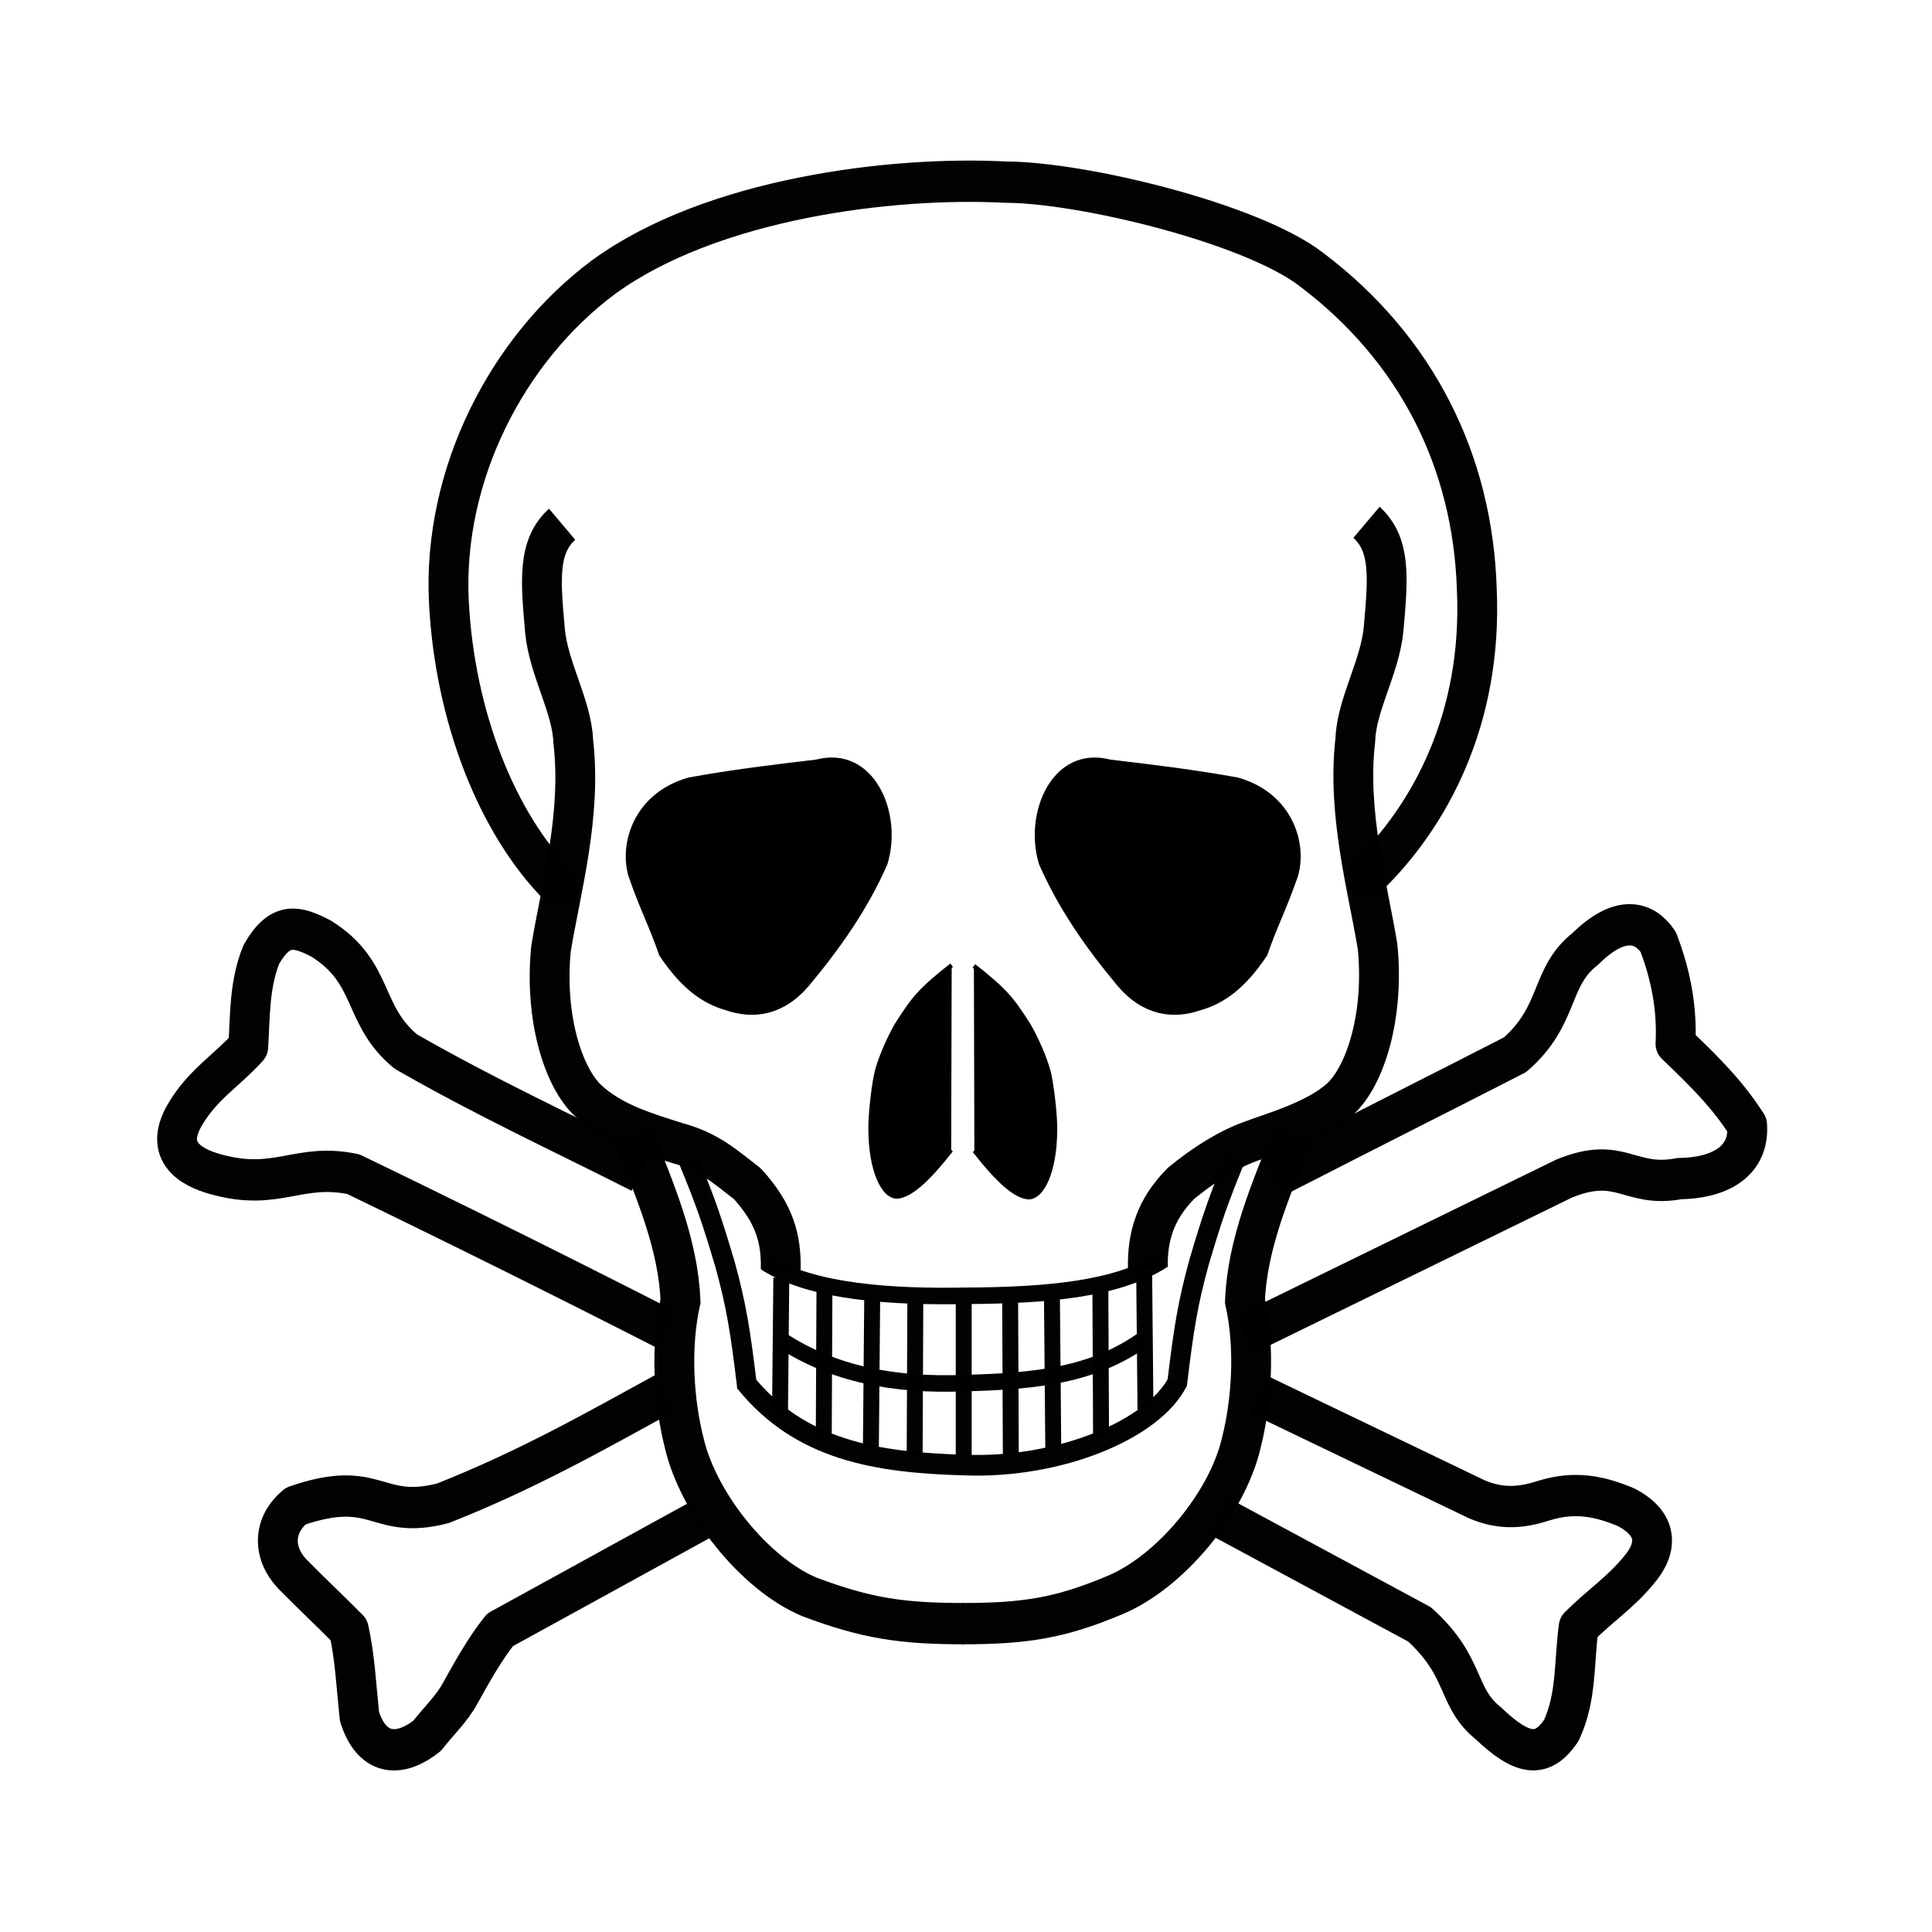
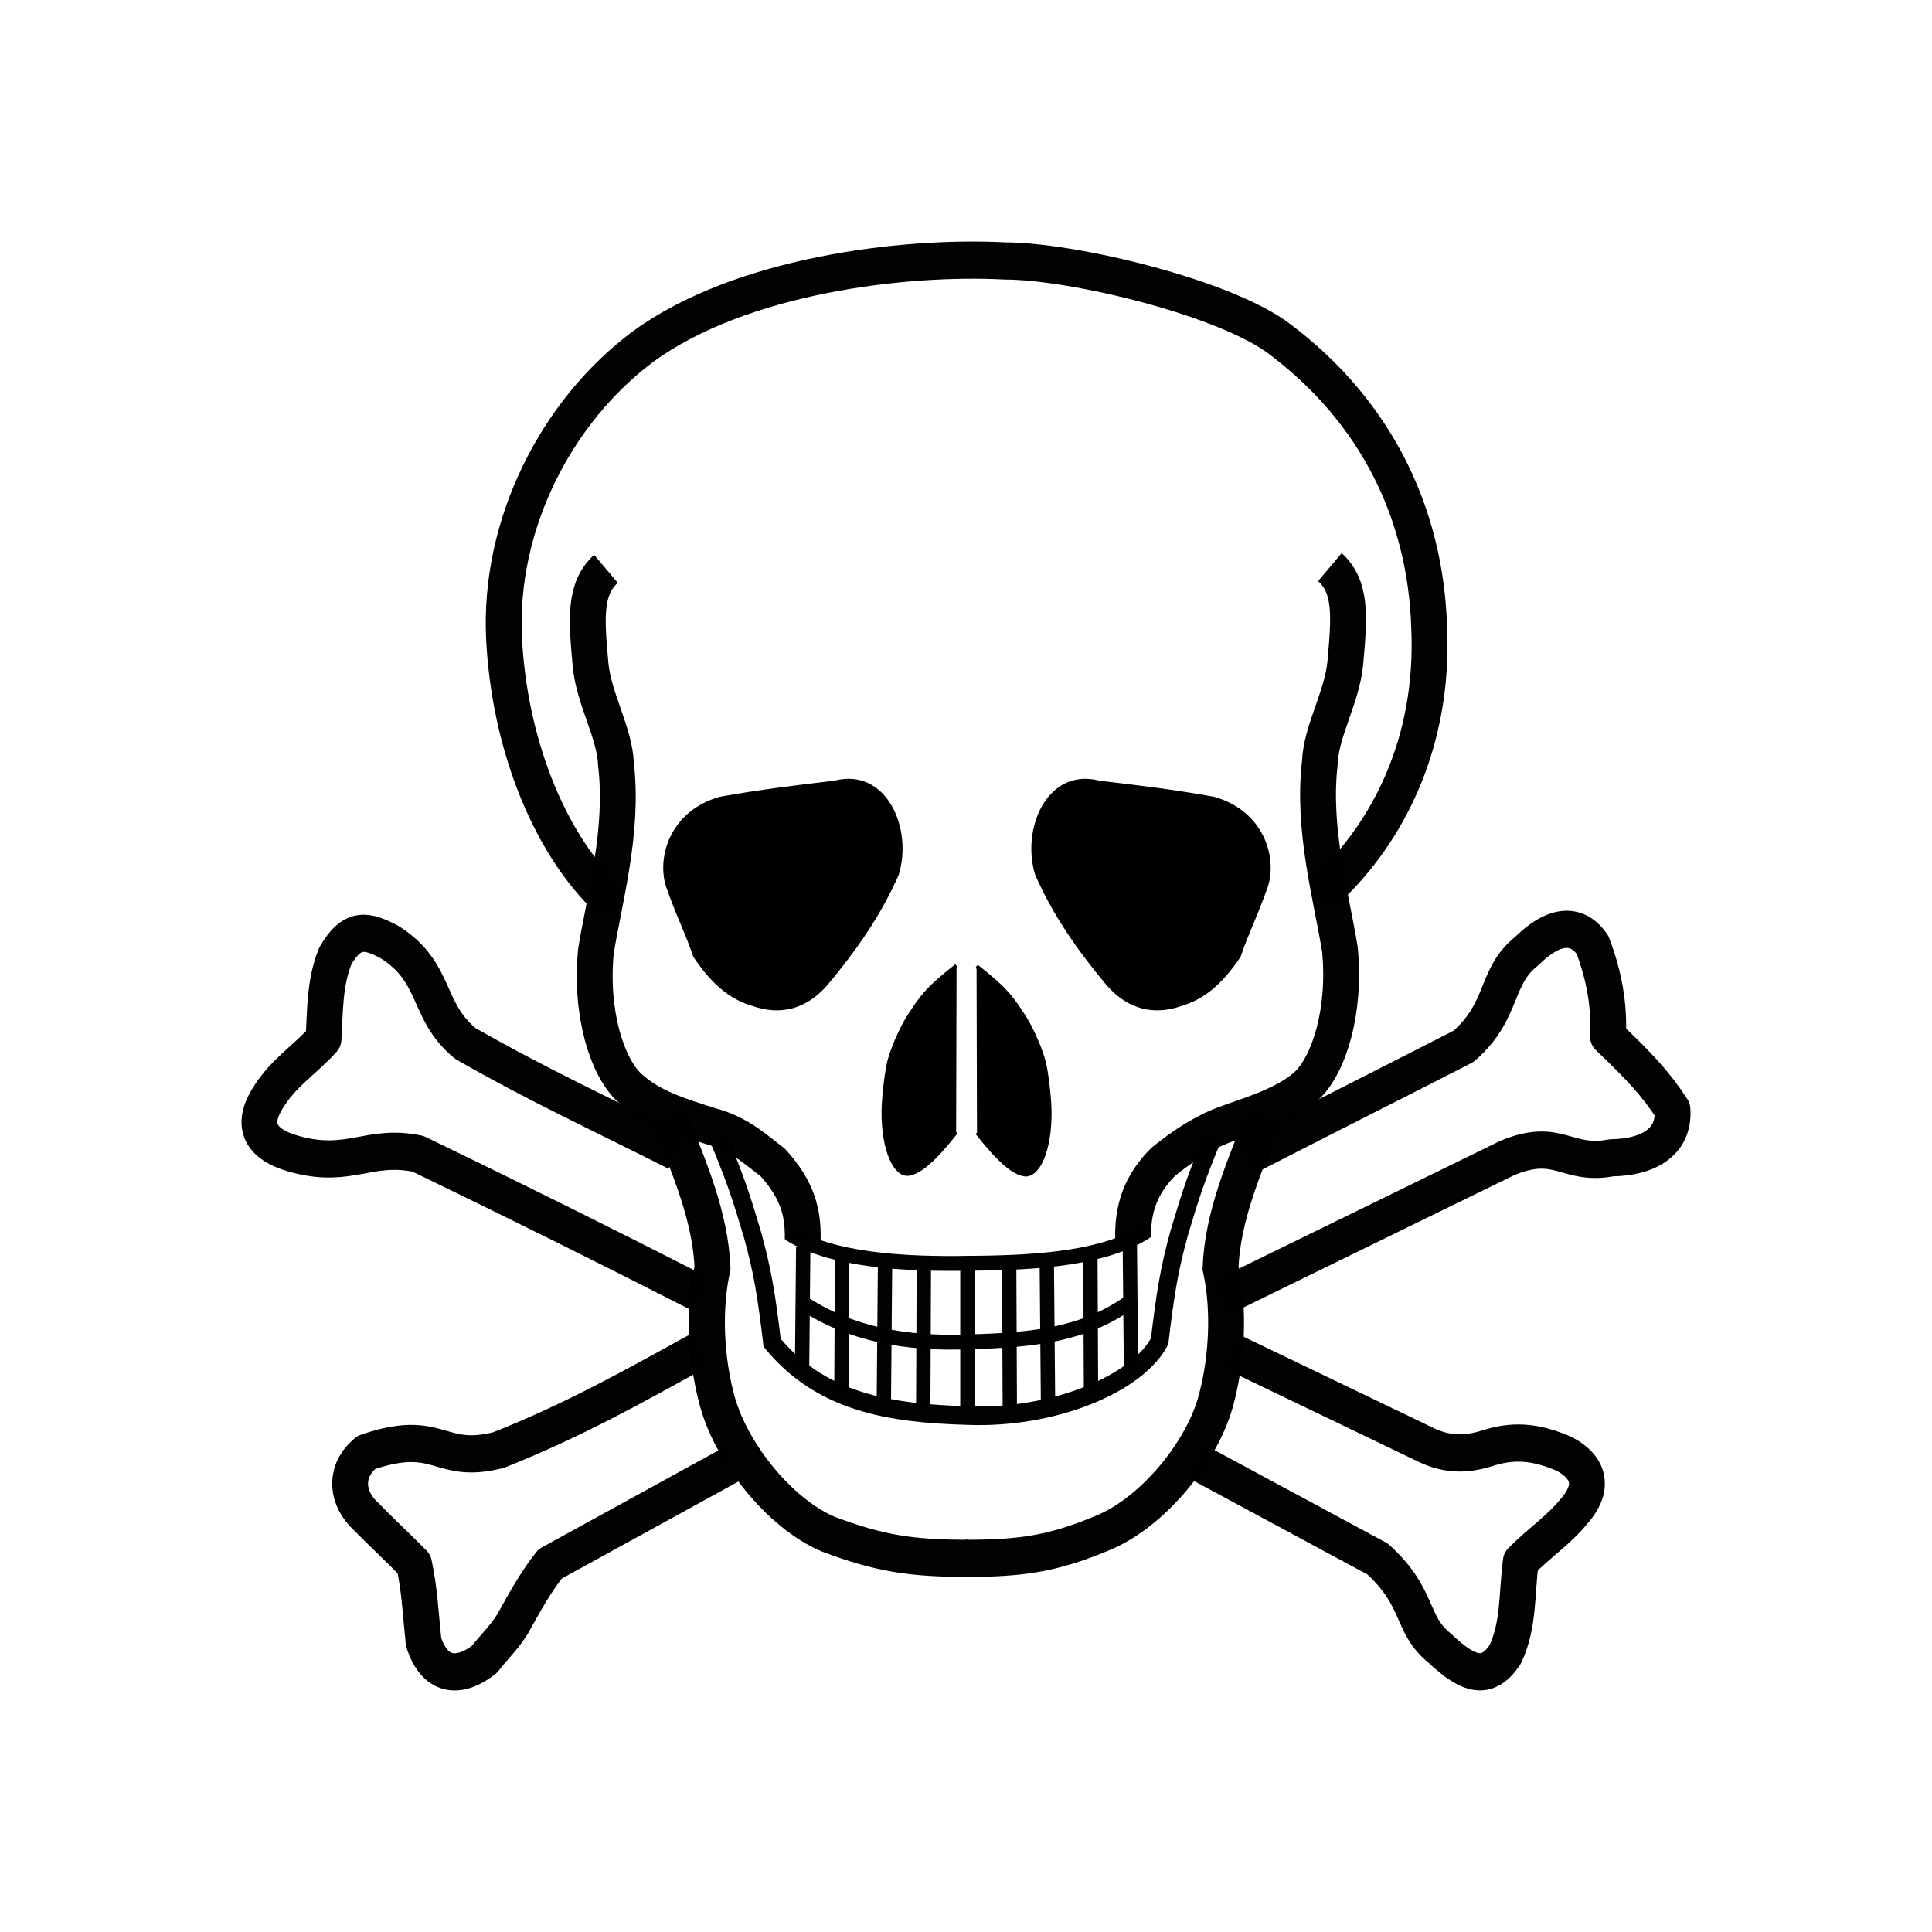
<svg xmlns="http://www.w3.org/2000/svg" id="svg24159" viewBox="0 0 48 48" version="1.0" width="48" height="48">
  <defs id="defs1027" />
-   <g id="layer1" transform="matrix(0.1214375,0,0,0.1259279,-0.382467,-1.197228)">
+   <g id="layer1" transform="matrix(0.1092924,0,0,0.1133365,2.141943,1.333098)">
    <g id="g879" transform="matrix(0.652,0,0,0.652,-51.231,-96.825)">
      <g id="g670" style="fill:#000000;stroke:#000000;stroke-opacity:0.991" transform="translate(87.13,195.45)">
        <path id="path584" style="fill:#000000;fill-rule:evenodd;stroke:#000000;stroke-width:1pt;stroke-opacity:0.991" d="m 294.9,259.71 c -9.7,7.37 -11.86,9.85 -17.22,18.01 -1.94,3.15 -5.56,10.51 -6.55,15.44 -0.99,4.94 -1.73,12.1 -1.72,15.9 0.01,12.85 4.1,20.91 8.57,20.63 3.99,-0.46 9.07,-4.62 16.77,-14.08" />
        <path id="path585" style="fill:#000000;fill-rule:evenodd;stroke:#000000;stroke-width:1pt;stroke-linejoin:bevel;stroke-opacity:0.991" d="m 294.9,259.71 c -9.7,7.37 -11.86,9.85 -17.22,18.01 -1.94,3.15 -5.56,10.51 -6.55,15.44 -0.99,4.94 -1.73,12.1 -1.72,15.9 0.01,12.85 4.1,20.91 8.57,20.63 3.99,-0.46 9.07,-4.62 16.77,-14.08" transform="matrix(-1,0,0,1,596.77,0.2081)" />
        <path id="path586" style="fill:#000000;fill-rule:evenodd;stroke:#000000;stroke-width:1pt;stroke-opacity:0.991" d="m 211.89,203.56 c 13.46,-2.36 26.5,-3.88 39.96,-5.41 17.62,-4.44 26.51,15.68 21.65,30.81 -6.11,13.46 -14.71,25.25 -24.56,36.63 -7.63,8.6 -16.73,9.99 -25.4,7.07 -6.99,-1.94 -13.46,-6.24 -20.4,-16.23 -3.05,-8.6 -5.68,-13.05 -9.57,-23.73 -3.05,-9.85 1.7,-24.6 18.32,-29.14 z" transform="translate(0.58872,-3.0518e-5)" />
        <path id="path587" style="fill:#000000;fill-rule:evenodd;stroke:#000000;stroke-width:1pt;stroke-opacity:0.991" d="m 211.89,203.56 c 13.46,-2.36 26.5,-3.88 39.96,-5.41 17.62,-4.44 26.51,15.68 21.65,30.81 -6.11,13.46 -14.71,25.25 -24.56,36.63 -7.63,8.6 -16.73,9.99 -25.4,7.07 -6.99,-1.94 -13.46,-6.24 -20.4,-16.23 -3.05,-8.6 -5.68,-13.05 -9.57,-23.73 -3.05,-9.85 1.7,-24.6 18.32,-29.14 z" transform="matrix(-1,0,0,1,596.45,-3.0518e-5)" />
      </g>
      <g id="g775" style="stroke:#000000;stroke-opacity:0.991" transform="translate(87.13,195.45)">
        <g id="g740" style="fill:none;stroke:#000000;stroke-opacity:0.991">
          <g id="g652" style="fill:none;stroke:#000000;stroke-opacity:0.991">
            <path id="path611" style="fill:none;stroke:#000000;stroke-width:6.25;stroke-opacity:0.991" d="m 212.23,318.53 c 5.69,13.34 7.45,18.41 11.55,31.72 3.5,12.29 4.79,19.79 6.95,37.26" />
            <path id="path612" style="fill:none;stroke:#000000;stroke-width:6.25;stroke-opacity:0.991" d="m 212.23,318.53 c 5.69,13.34 7.45,18.41 11.55,31.72 3.5,12.29 4.79,19.79 6.95,37.26" transform="matrix(-1,0,0,1,596.32,-0.73589)" />
            <g id="g637" style="fill:none;stroke:#000000;stroke-opacity:0.991">
              <path id="path588" style="fill:none;stroke:#000000;stroke-width:5;stroke-opacity:0.991" d="m 236.52,349.73 c 14.71,9.03 40.16,10.42 62.95,10.01 25.4,-0.13 47.13,-1.96 61.41,-10.6" />
              <path id="path608" style="fill:none;stroke:#000000;stroke-width:5;stroke-opacity:0.991" d="m 241.67,373.28 c 16.23,10.21 35.33,13.71 57.32,12.88 22.85,-0.56 40.35,-2.48 56,-13.17" />
              <g id="g625" style="fill:none;stroke:#000000;stroke-opacity:0.991">
                <path id="path609" style="fill:none;stroke:#000000;stroke-width:6.25;stroke-opacity:0.991" d="m 229.89,385.64 c 17.37,20.95 41.61,24.59 69.18,25.32 29.51,1.08 59.16,-10.65 66.81,-25.32" />
                <g id="g615" style="fill:none;stroke:#000000;stroke-opacity:0.991">
                  <path id="path589" style="fill:none;stroke:#000000;stroke-width:5;stroke-opacity:0.991" d="m 241.44,354.26 -0.41,41.21" />
                  <path id="path592" style="fill:none;stroke:#000000;stroke-width:5;stroke-opacity:0.991" d="m 254.97,358.63 -0.21,44.12" />
                  <path id="path593" style="fill:none;stroke:#000000;stroke-width:5;stroke-opacity:0.991" d="m 269.96,360.5 -0.42,46.21" />
                  <path id="path594" style="fill:none;stroke:#000000;stroke-width:5;stroke-opacity:0.991" d="m 283.49,361.54 -0.21,46.83" />
                  <path id="path595" style="fill:none;stroke:#000000;stroke-width:5;stroke-opacity:0.991" d="m 298.68,361.96 v 46.83" />
                  <path id="path598" style="fill:none;stroke:#000000;stroke-width:5;stroke-opacity:0.991" d="m 313.25,361.75 0.21,46.83" />
                  <path id="path599" style="fill:none;stroke:#000000;stroke-width:5;stroke-opacity:0.991" d="m 326.78,360.5 0.42,46" transform="translate(-0.41626,-3.0518e-5)" />
                  <path id="path604" style="fill:none;stroke:#000000;stroke-width:5;stroke-opacity:0.991" d="m 341.56,358 0.21,44.13" />
                  <path id="path606" style="fill:none;stroke:#000000;stroke-width:5;stroke-opacity:0.991" d="m 355.3,352.59 0.41,41.63" />
                </g>
              </g>
            </g>
          </g>
          <g id="g675" style="fill:none;stroke:#000000;stroke-opacity:0.991">
            <path id="path573" style="fill:none;stroke:#000000;stroke-width:12.5;stroke-linecap:round;stroke-linejoin:round;stroke-opacity:0.991" d="m 171.5,235.56 c -19.14,-18.6 -32.51,-50.89 -34.37,-85.75 -2.01,-38.42 18.22,-76.571 48.54,-98.32 33.97,-23.91 90.77,-30.522 126.08,-28.738 23.92,0.017 77.21,12.42 96.02,26.428 32.99,23.99 50.68,58.04 51.91,96.85 1.81,38.98 -14.61,68.67 -34.71,87.21" />
            <path id="path580" style="fill:none;stroke:#000000;stroke-width:12.5;stroke-linejoin:round;stroke-opacity:0.991" d="m 172.66,126.27 c -7.75,6.78 -6.77,16.97 -5.38,32.19 1.11,11.56 8.48,22.94 8.87,33.5 2.71,22.28 -3.88,44.57 -6.98,62.78 -2.13,20.93 3.88,38.96 11.63,45.93 7.75,6.88 17.76,9.73 28.27,12.94 9.55,2.49 14.5,6.84 21.73,12.23 8.6,9.13 10.66,16.69 10.46,25.99" />
            <path id="path581" style="fill:none;stroke:#000000;stroke-width:12.5;stroke-linejoin:round;stroke-opacity:0.991" d="m 172.66,126.27 c -7.75,6.78 -6.77,16.97 -5.38,32.19 1.11,11.56 8.48,22.94 8.87,33.5 2.71,22.28 -3.88,44.57 -6.98,62.78 -2.13,20.93 3.88,38.96 11.63,45.93 7.75,6.88 21.94,10.58 28.27,12.94 7.38,2.58 14.92,7.25 21.73,12.64 8.19,7.89 10.66,16.28 10.46,25.58" transform="matrix(-1,0,0,1,597.72,-0.58139)" />
            <path id="path613" style="fill:none;stroke:#000000;stroke-width:12.5;stroke-opacity:0.991" d="m 194.82,310.96 c 6.94,16.79 14.29,33.16 14.99,50.37 -3.19,13.87 -2.22,30.25 1.25,43.29 4.44,17.9 21.78,39.13 39.13,46.21 17.76,6.45 28.86,8.12 48.7,8.12" />
            <path id="path614" style="fill:none;stroke:#000000;stroke-width:12.5;stroke-opacity:0.991" d="m 194.82,310.96 c 6.94,16.79 14.29,33.16 14.99,50.37 -3.19,13.87 -2.22,30.25 1.25,43.29 4.44,17.9 21.99,38.51 39.34,45.59 17.34,7.07 28.44,8.74 48.28,8.74" transform="matrix(-1,0,0,1,596.74,-3.0518e-5)" />
          </g>
        </g>
        <g id="g770" style="stroke:#000000;stroke-opacity:0.991">
          <path id="path765" style="fill:none;stroke:#000000;stroke-width:12.5;stroke-linejoin:round;stroke-opacity:0.991" d="m 391.31,389.64 68.27,31.63 c 8.32,3.47 14.98,2.36 21.23,0.42 9.85,-2.91 17.62,-1.25 25.81,2.08 9.85,5 10.13,12.07 3.75,19.15 -5.83,6.8 -11.66,10.27 -18.74,17.07 -1.52,10.96 -0.55,21.09 -5.41,31.22 -6.1,8.88 -12.63,7.35 -22.89,-2.08 -10.41,-8.05 -6.67,-16.93 -21.65,-29.97 L 378.4,426.27" />
          <path id="path766" style="fill:none;stroke:#000000;stroke-width:12.5;stroke-linejoin:round;stroke-opacity:0.991" d="m 204.81,389.22 c -22.75,12.07 -43.43,23.31 -69.52,33.3 -21.23,5.28 -20.39,-7.77 -46.205,0.84 -7.354,5.82 -7.215,14.15 -1.249,20.39 6.938,6.8 11.795,11.1 17.904,17.07 1.94,8.6 2.22,15.96 3.33,26.23 4.16,12.62 13.32,11.93 21.23,5.83 3.47,-4.31 7.77,-8.19 10.4,-12.91 3.61,-6.24 7.64,-13.32 12.49,-19.15 l 62.86,-33.3" />
          <path id="path767" style="fill:none;stroke:#000000;stroke-width:12.5;stroke-linecap:square;stroke-linejoin:round;stroke-opacity:0.991" d="m 401.3,321.36 c 25.81,-12.76 47.04,-23.03 70.35,-34.55 14.29,-11.93 10.69,-23.45 22.07,-32.05 11.23,-10.69 18.73,-8.05 22.89,-2.08 4.02,10.13 5.97,20.26 5.41,30.8 10.69,9.86 16.38,15.54 22.48,24.56 0.83,11.38 -9.16,16.1 -21.23,16.24 -15.82,2.91 -18.32,-7.08 -36.22,0 l -94.49,44.54" />
          <path id="path769" style="fill:none;stroke:#000000;stroke-width:12.5;stroke-linejoin:round;stroke-opacity:0.991" d="m 197.22,322.35 c -26.1,-12.75 -47.78,-22.27 -73.59,-36.5 -14.03,-11.18 -9.52,-23.84 -26.492,-34.14 -7.457,-3.73 -12.853,-5.4 -18.839,4.71 -3.826,9.02 -3.532,18.64 -4.121,27.96 -6.672,7.16 -14.227,11.38 -19.722,20.31 -7.947,12.76 4.121,16.98 10.597,18.55 18.447,4.61 25.119,-3.73 42.097,-0.3 33.06,15.41 66.42,31.4 98.31,47.1" />
        </g>
      </g>
    </g>
  </g>
</svg>
